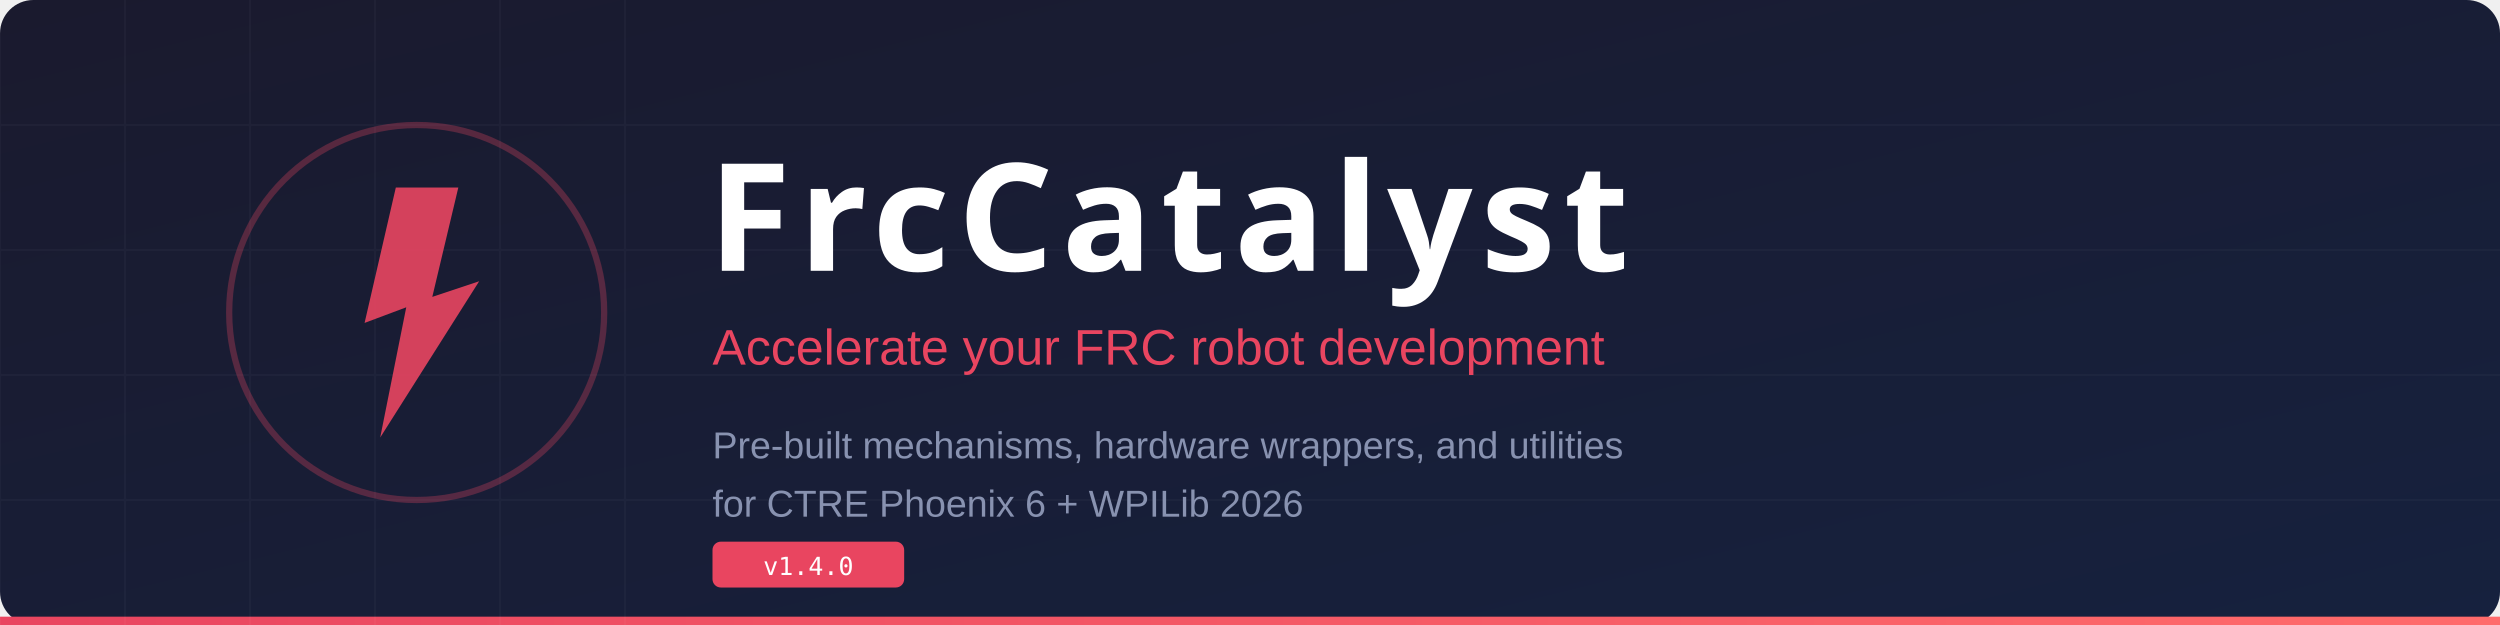
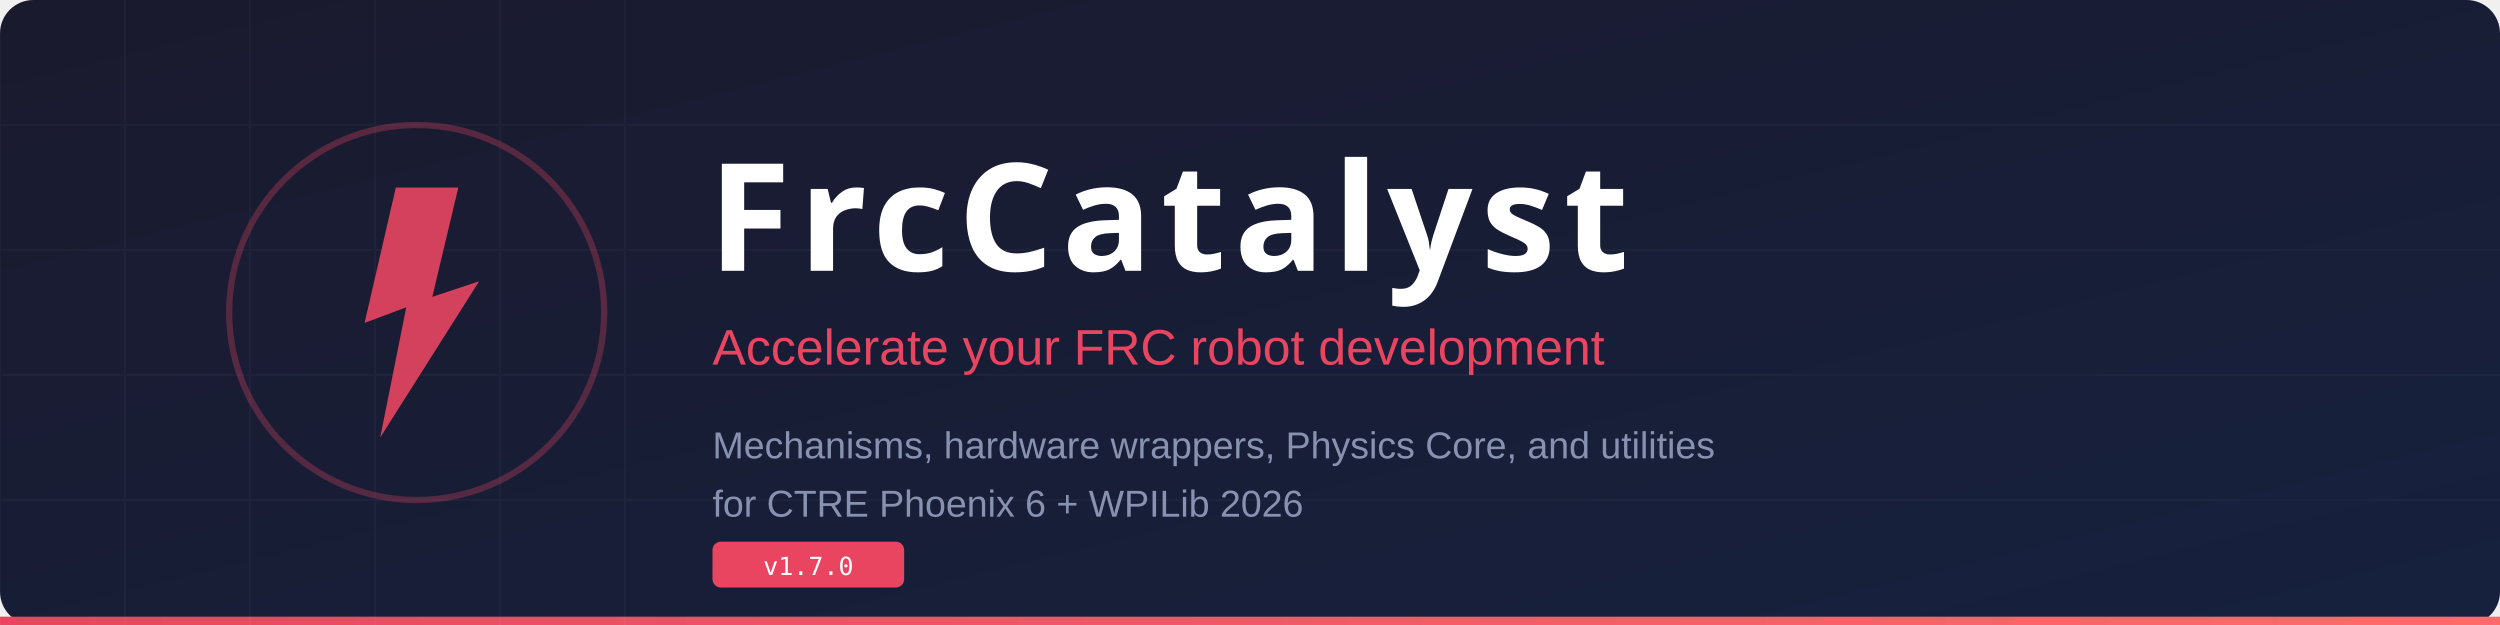
<svg xmlns="http://www.w3.org/2000/svg" viewBox="0 0 1200 300" width="1200" height="300">
  <defs>
    <linearGradient id="bannerBg" x1="0%" y1="0%" x2="100%" y2="100%">
      <stop offset="0%" style="stop-color:#1a1a2e;stop-opacity:1" />
      <stop offset="100%" style="stop-color:#16213e;stop-opacity:1" />
    </linearGradient>
    <linearGradient id="bannerAccent" x1="0%" y1="0%" x2="100%" y2="0%">
      <stop offset="0%" style="stop-color:#e94560;stop-opacity:1" />
      <stop offset="100%" style="stop-color:#ff6b6b;stop-opacity:1" />
    </linearGradient>
  </defs>
  <rect width="1200" height="300" rx="16" fill="url(#bannerBg)" />
  <rect x="0" y="296" width="1200" height="4" fill="url(#bannerAccent)" />
  <g opacity="0.03" stroke="#fff" stroke-width="1">
    <line x1="0" y1="0" x2="0" y2="300" />
    <line x1="60" y1="0" x2="60" y2="300" />
    <line x1="120" y1="0" x2="120" y2="300" />
    <line x1="180" y1="0" x2="180" y2="300" />
    <line x1="240" y1="0" x2="240" y2="300" />
    <line x1="300" y1="0" x2="300" y2="300" />
    <line x1="0" y1="60" x2="1200" y2="60" />
    <line x1="0" y1="120" x2="1200" y2="120" />
    <line x1="0" y1="180" x2="1200" y2="180" />
    <line x1="0" y1="240" x2="1200" y2="240" />
  </g>
  <g transform="translate(100,50) scale(0.5)">
    <circle cx="200" cy="200" r="180" fill="none" stroke="#e94560" stroke-width="6" opacity="0.3" />
    <path d="M180,80 L150,210 L190,195 L165,320 L260,170 L215,185 L240,80 Z" fill="#e94560" opacity="0.9" />
  </g>
  <text x="340" y="130" font-family="Arial Black, sans-serif" font-weight="900" font-size="72" fill="#ffffff" letter-spacing="4">FrcCatalyst</text>
  <text x="342" y="175" font-family="Arial, sans-serif" font-weight="400" font-size="24" fill="#e94560">Accelerate your FRC robot development</text>
-   <text x="342" y="220" font-family="Arial, sans-serif" font-weight="300" font-size="18" fill="#8892b0">Pre-built mechanisms, hardware wrappers, and utilities</text>
+   <text x="342" y="220" font-family="Arial, sans-serif" font-weight="300" font-size="18" fill="#8892b0">Mechanisms, hardware wrappers, Physics Core, and utilities</text>
  <text x="342" y="248" font-family="Arial, sans-serif" font-weight="300" font-size="18" fill="#8892b0">for CTRE Phoenix 6 + WPILib 2026</text>
  <rect x="342" y="260" width="92" height="22" rx="4" fill="#e94560" />
-   <text x="388" y="276" text-anchor="middle" font-family="monospace" font-size="12" fill="#fff">v1.4.0</text>
+   <text x="388" y="276" text-anchor="middle" font-family="monospace" font-size="12" fill="#fff">v1.7.0</text>
</svg>
